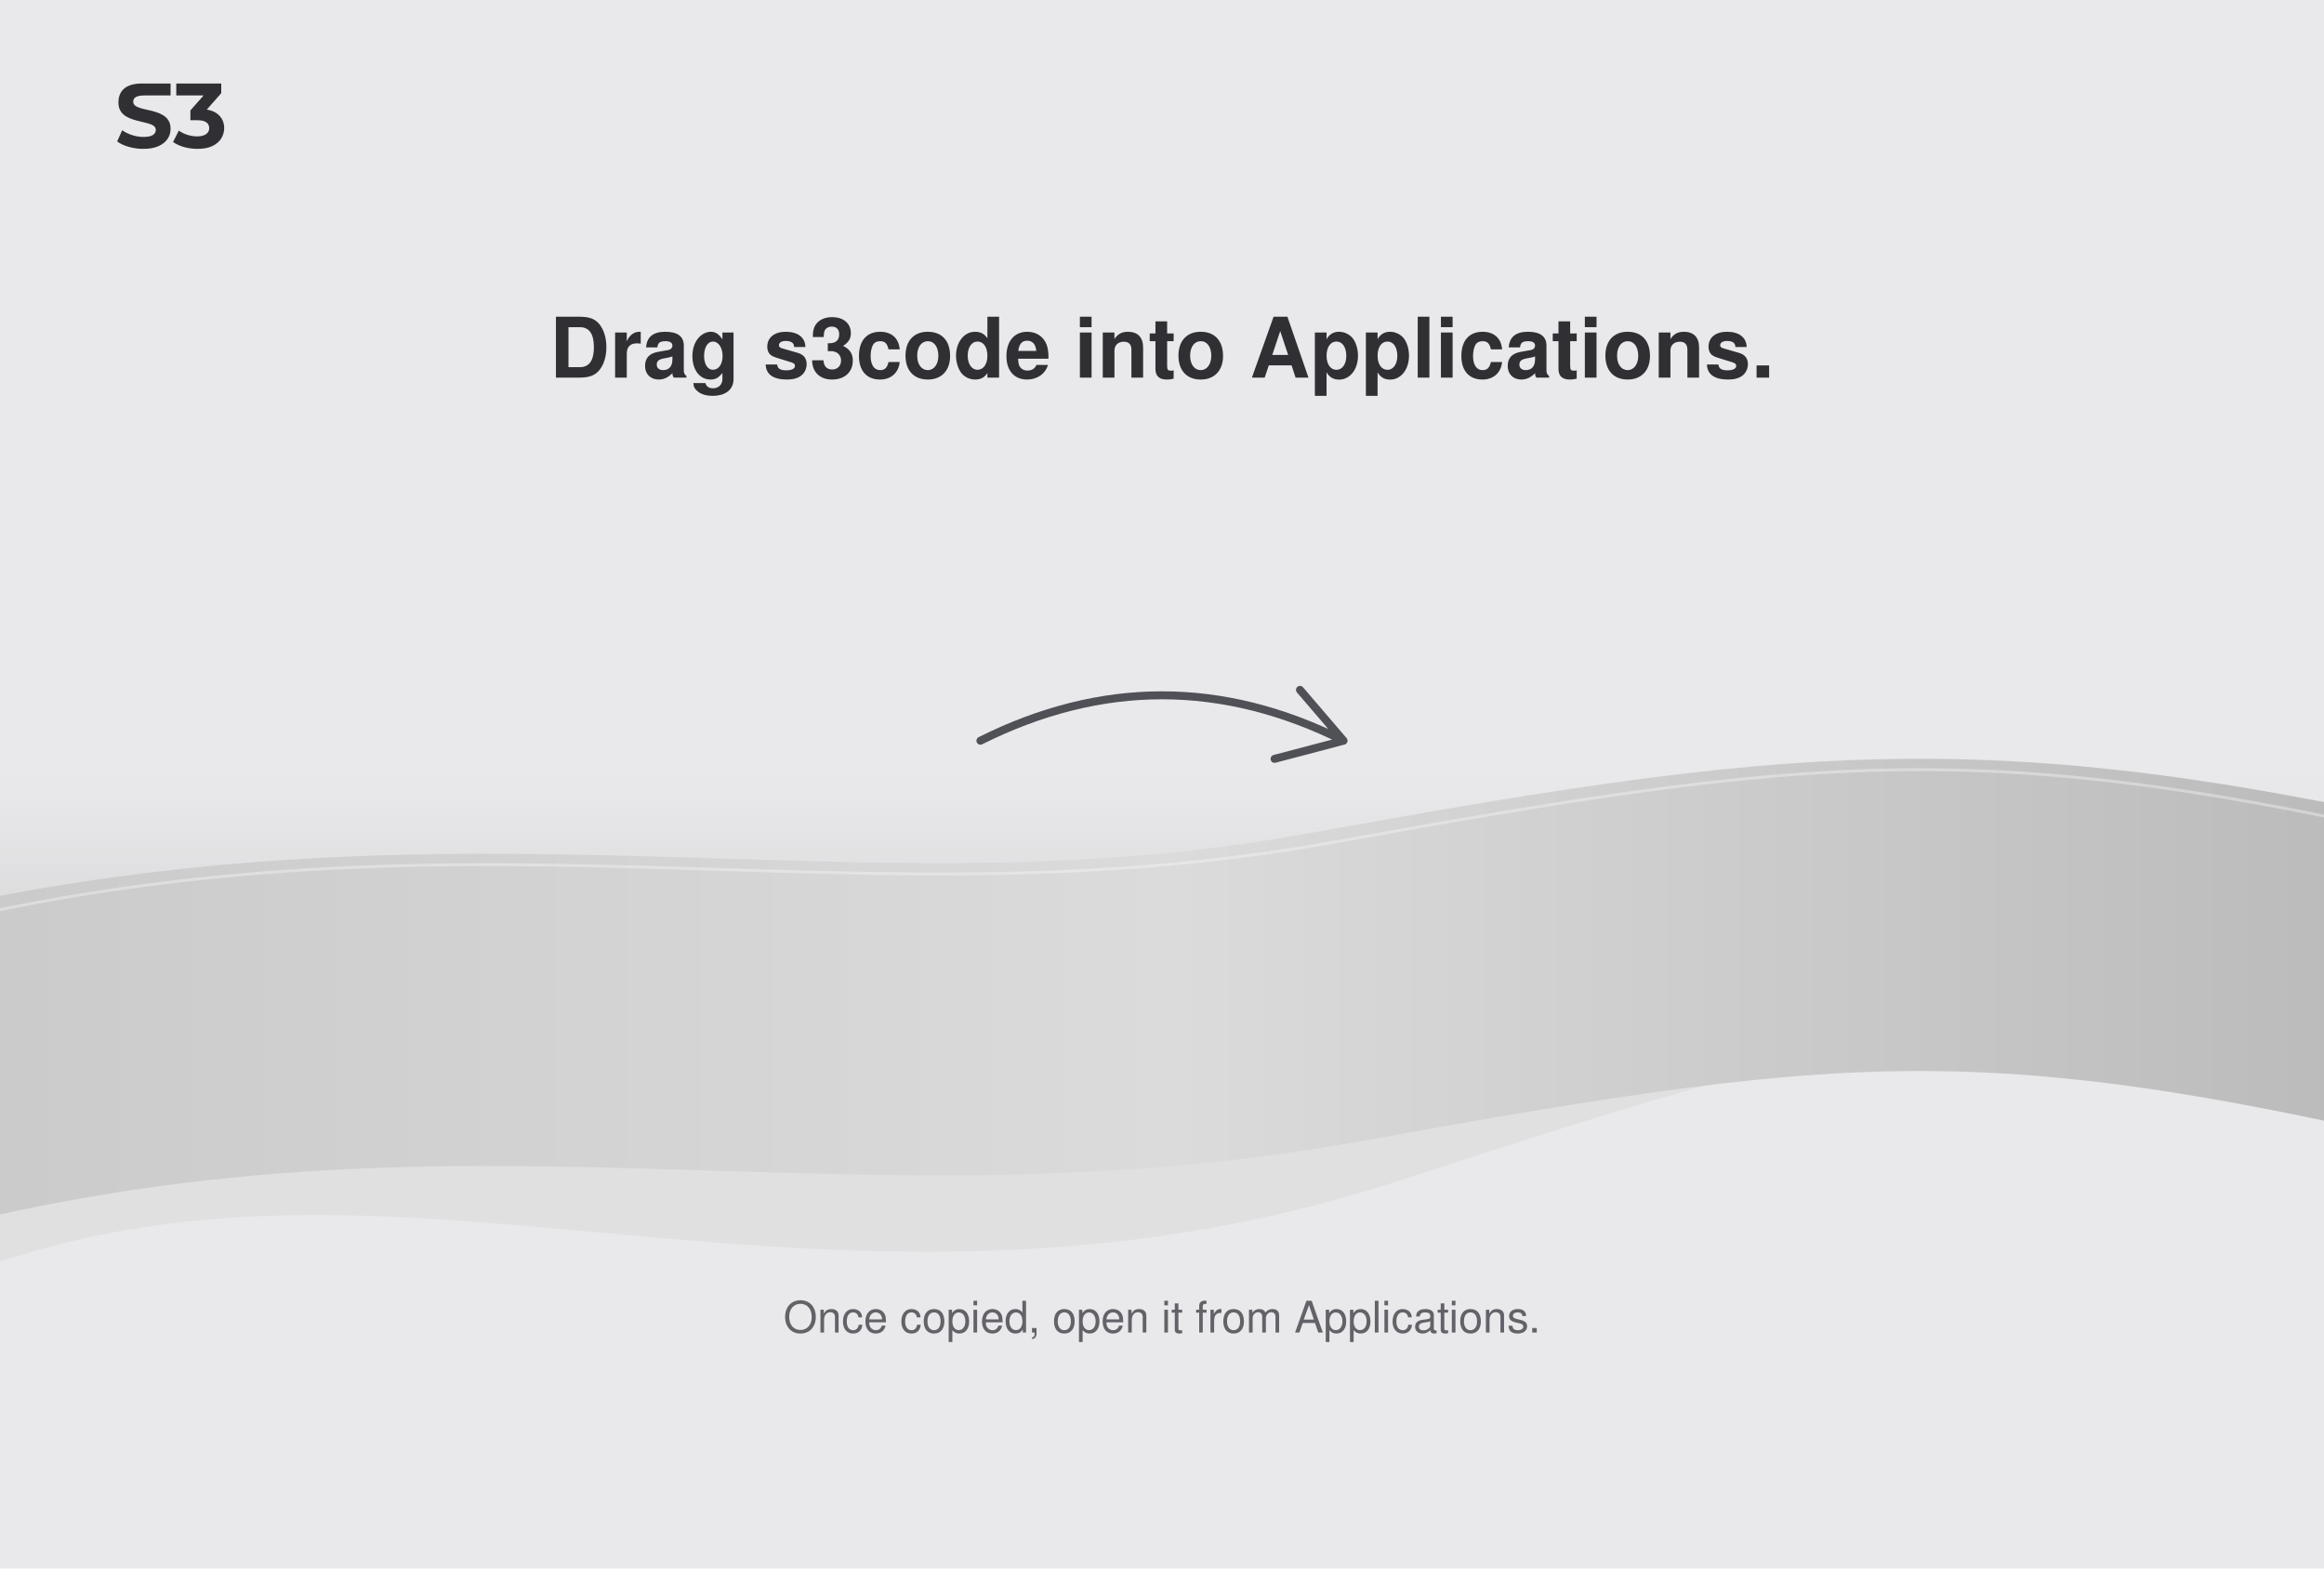
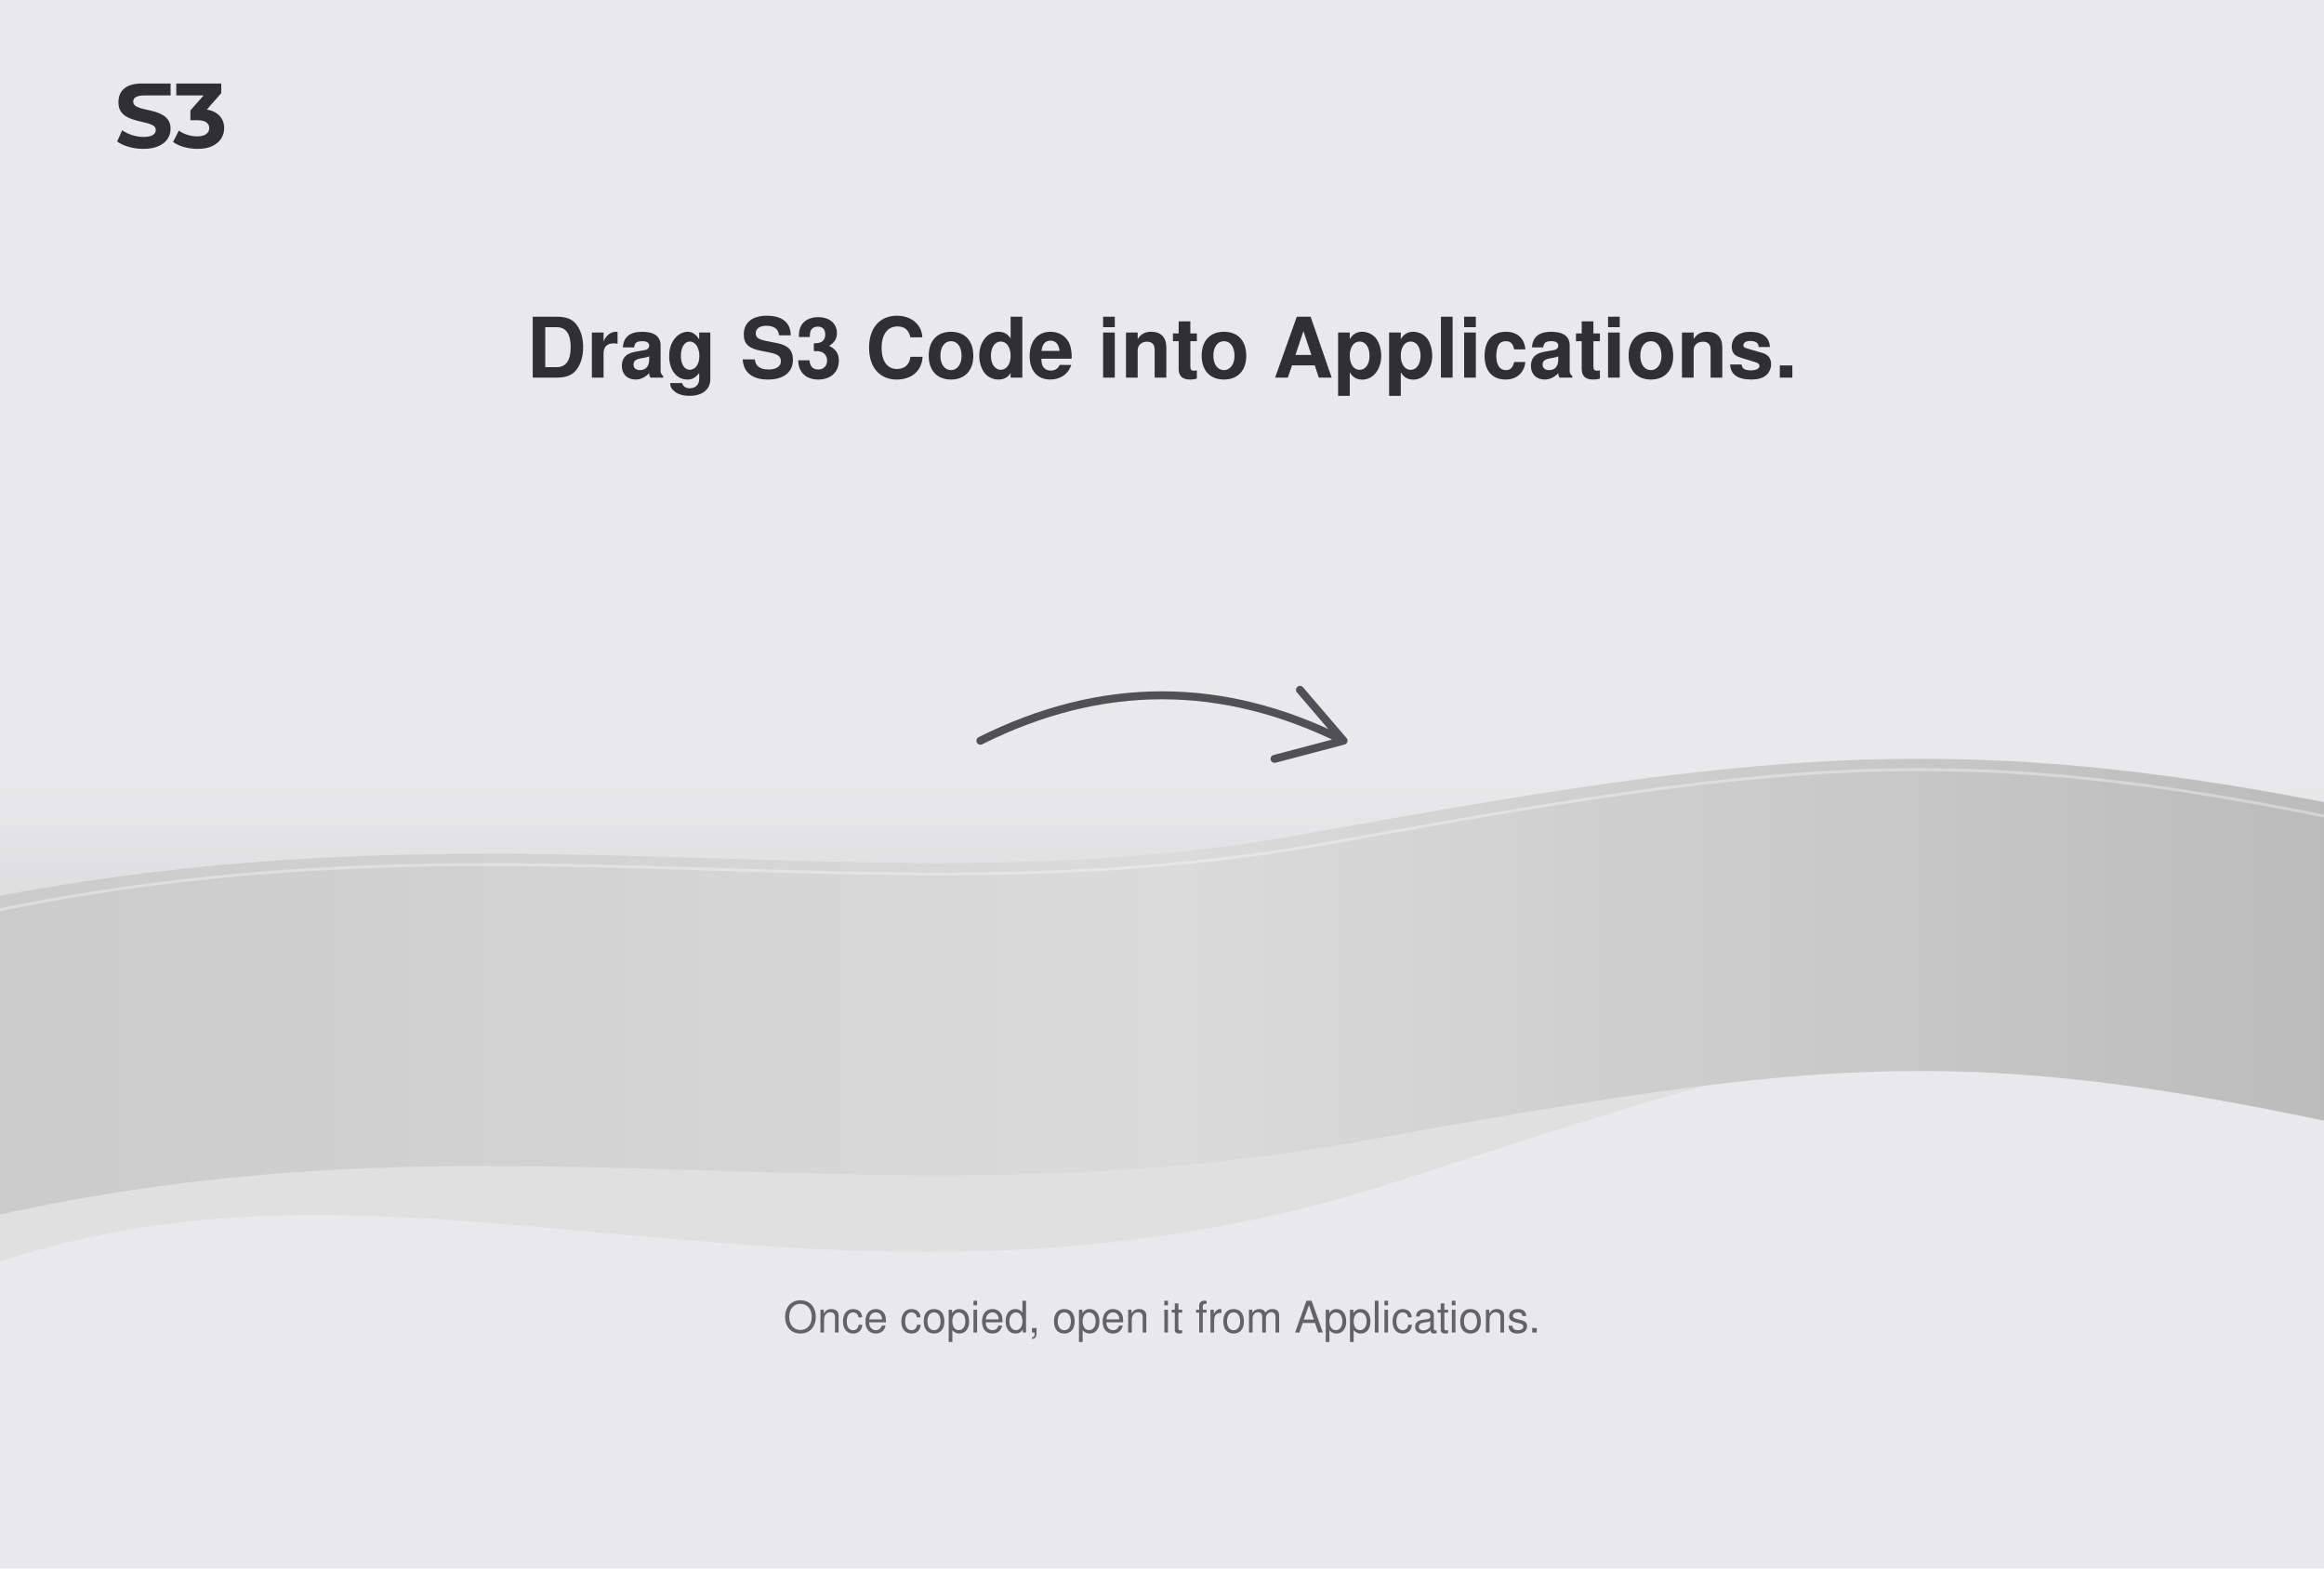
<svg xmlns="http://www.w3.org/2000/svg" width="1280" height="864" viewBox="0 0 640 432">
  <defs>
    <linearGradient id="veil" x1="0" y1="0" x2="0" y2="1">
      <stop stop-color="#B7B7B7" stop-opacity="0" />
      <stop offset=".55" stop-color="#A5A5A5" stop-opacity=".24" />
      <stop offset="1" stop-color="#D1D1D1" stop-opacity=".4" />
    </linearGradient>
    <linearGradient id="silk" x1="0" y1="0" x2="1" y2="0">
      <stop stop-color="#C8C8C8" />
      <stop offset=".5" stop-color="#DBDBDB" />
      <stop offset="1" stop-color="#B5B5B5" />
    </linearGradient>
  </defs>
  <rect width="640" height="432" fill="#E9E9EB" />
  <path d="M-60 293C95 220 214 304 362 256S559 191 707 257" stroke="url(#veil)" stroke-width="146" fill="none" opacity="1" stroke-linecap="round" stroke-linejoin="round" />
  <path d="M-60 306C113 252 223 298 367 272S553 242 707 280" stroke="url(#silk)" stroke-width="86" fill="none" opacity="1" stroke-linecap="round" stroke-linejoin="round" />
  <path d="M-60 266C113 212 223 258 367 232S553 202 707 240" stroke="#F5F5F5" stroke-width="0.8" fill="none" opacity="0.42" stroke-linecap="round" stroke-linejoin="round" />
  <svg x="32" y="23" width="30" height="18" viewBox="16.651 37 93.274 56.96" fill="#303034">
    <path d="M39.451 93.96 Q32.731 93.96 26.571 92.16 Q20.411 90.36 16.651 87.48 L21.051 77.72 Q24.571 80.28 29.531 81.92 Q34.491 83.56 39.531 83.56 Q45.291 83.56 47.811 81.88 Q50.331 80.2 50.331 77.56 Q50.331 75.32 48.571 74 Q46.811 72.68 43.891 71.84 Q40.971 71 37.531 70.24 Q34.091 69.48 30.611 68.4 Q27.131 67.32 24.211 65.52 Q21.291 63.72 19.531 60.8 Q17.771 57.88 17.771 53.48 C17.771 42.5 25.251 37 38.101 37 H63.211 V47.4 H40.901 C34.001 47.4 30.651 49 30.651 52.84 Q30.651 55 32.411 56.32 Q34.171 57.64 37.051 58.48 Q39.931 59.32 43.411 60.04 Q46.891 60.76 50.371 61.84 Q53.851 62.92 56.771 64.68 Q59.691 66.44 61.451 69.32 Q63.211 72.2 63.211 76.6 Q63.211 81.32 60.611 85.24 Q58.011 89.16 52.731 91.56 Q47.451 93.96 39.451 93.96 Z M86.725 93.96C82.832 93.96 78.965 93.453 75.125 92.44C71.285 91.373 68.032 89.88 65.365 87.96L70.405 78.04C72.539 79.587 75.019 80.813 77.845 81.72C80.672 82.627 83.525 83.08 86.405 83.08C89.659 83.08 92.219 82.44 94.085 81.16C95.952 79.88 96.885 78.12 96.885 75.88C96.885 73.747 96.059 72.067 94.405 70.84C92.752 69.613 90.085 69 86.405 69H80.485V60.44L96.085 42.76L97.525 47.4H68.165V37H107.365V45.4L91.845 63.08L85.285 59.32H89.045C95.925 59.32 101.125 60.867 104.645 63.96C108.165 67.053 109.925 71.027 109.925 75.88C109.925 79.027 109.099 81.987 107.445 84.76C105.792 87.48 103.259 89.693 99.845 91.4C96.432 93.107 92.059 93.96 86.725 93.96Z" />
  </svg>
-   <text x="320" y="104" fill="#303034" font-family="Helvetica" font-size="23" font-weight="700" text-anchor="middle">Drag s3code into Applications.</text>
+   <text x="320" y="104" fill="#303034" font-family="Helvetica" font-size="23" font-weight="700" text-anchor="middle">Drag S3 Code into Applications.</text>
  <path d="M270 204Q320 179 370 204M358 190L370 204L351 209" stroke="#505057" stroke-width="2.2" fill="none" opacity="1" stroke-linecap="round" stroke-linejoin="round" />
  <text x="320" y="367" fill="#626269" font-family="Helvetica" font-size="12" font-weight="400" text-anchor="middle">Once copied, open it from Applications.</text>
</svg>
